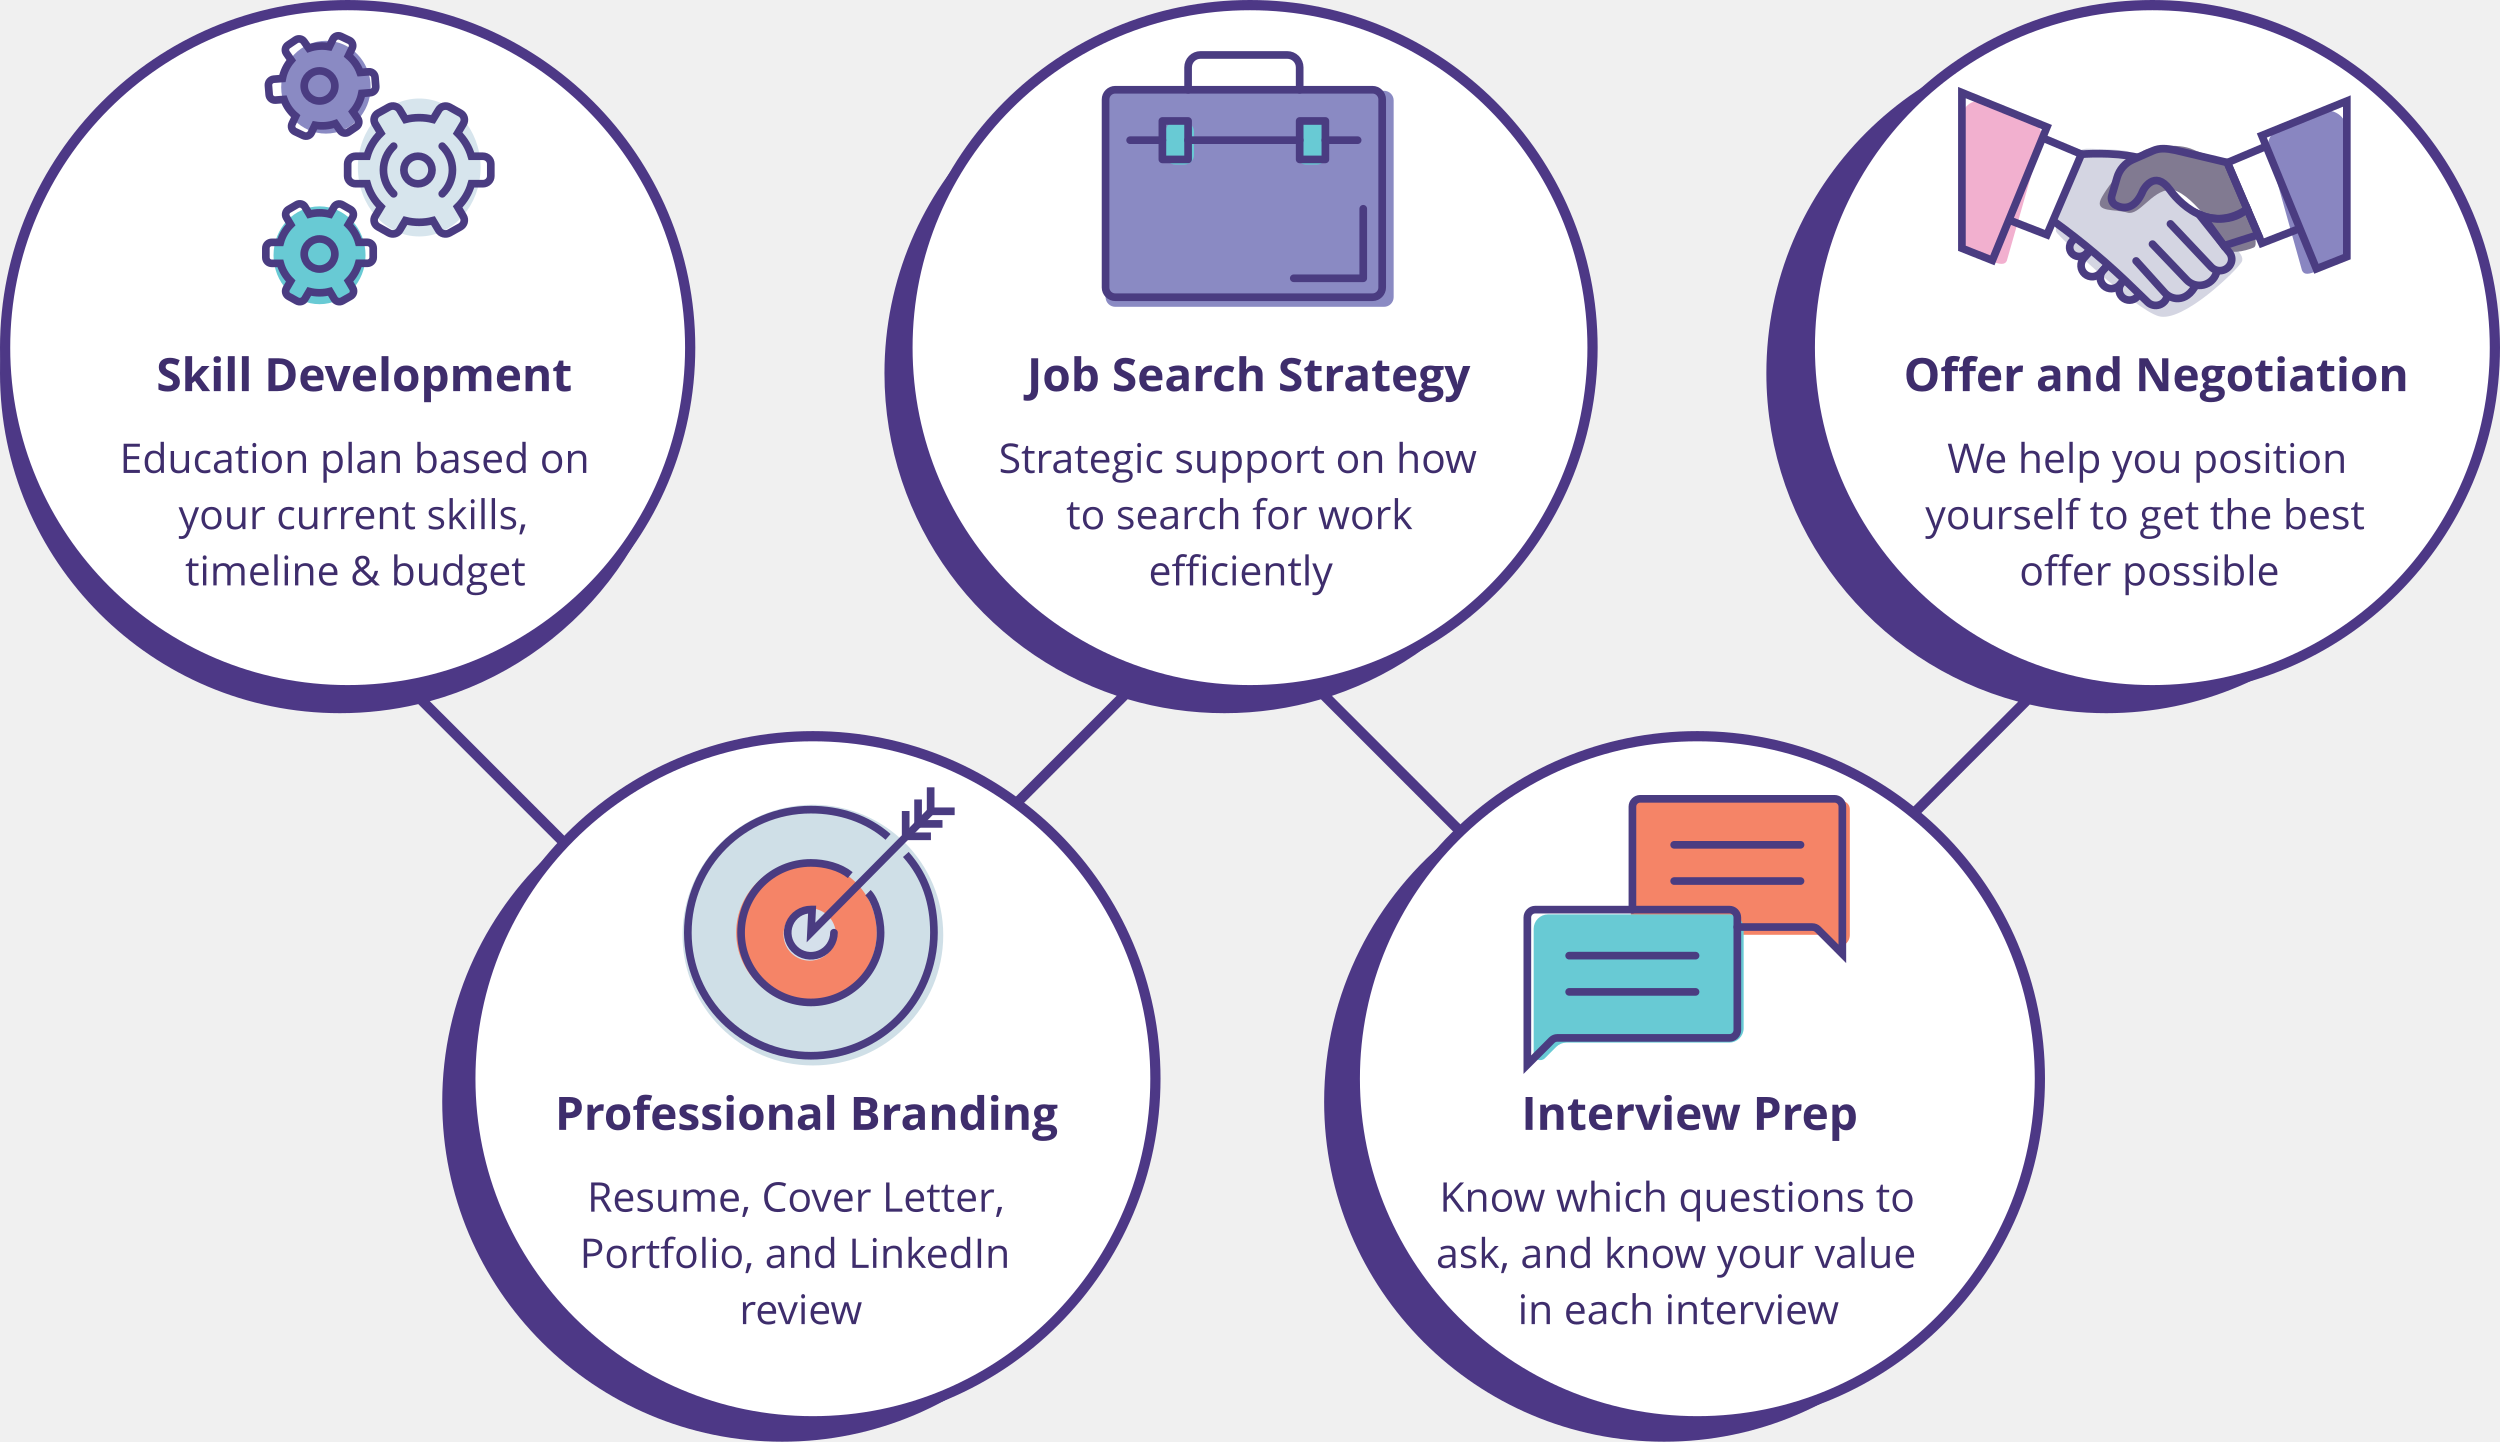
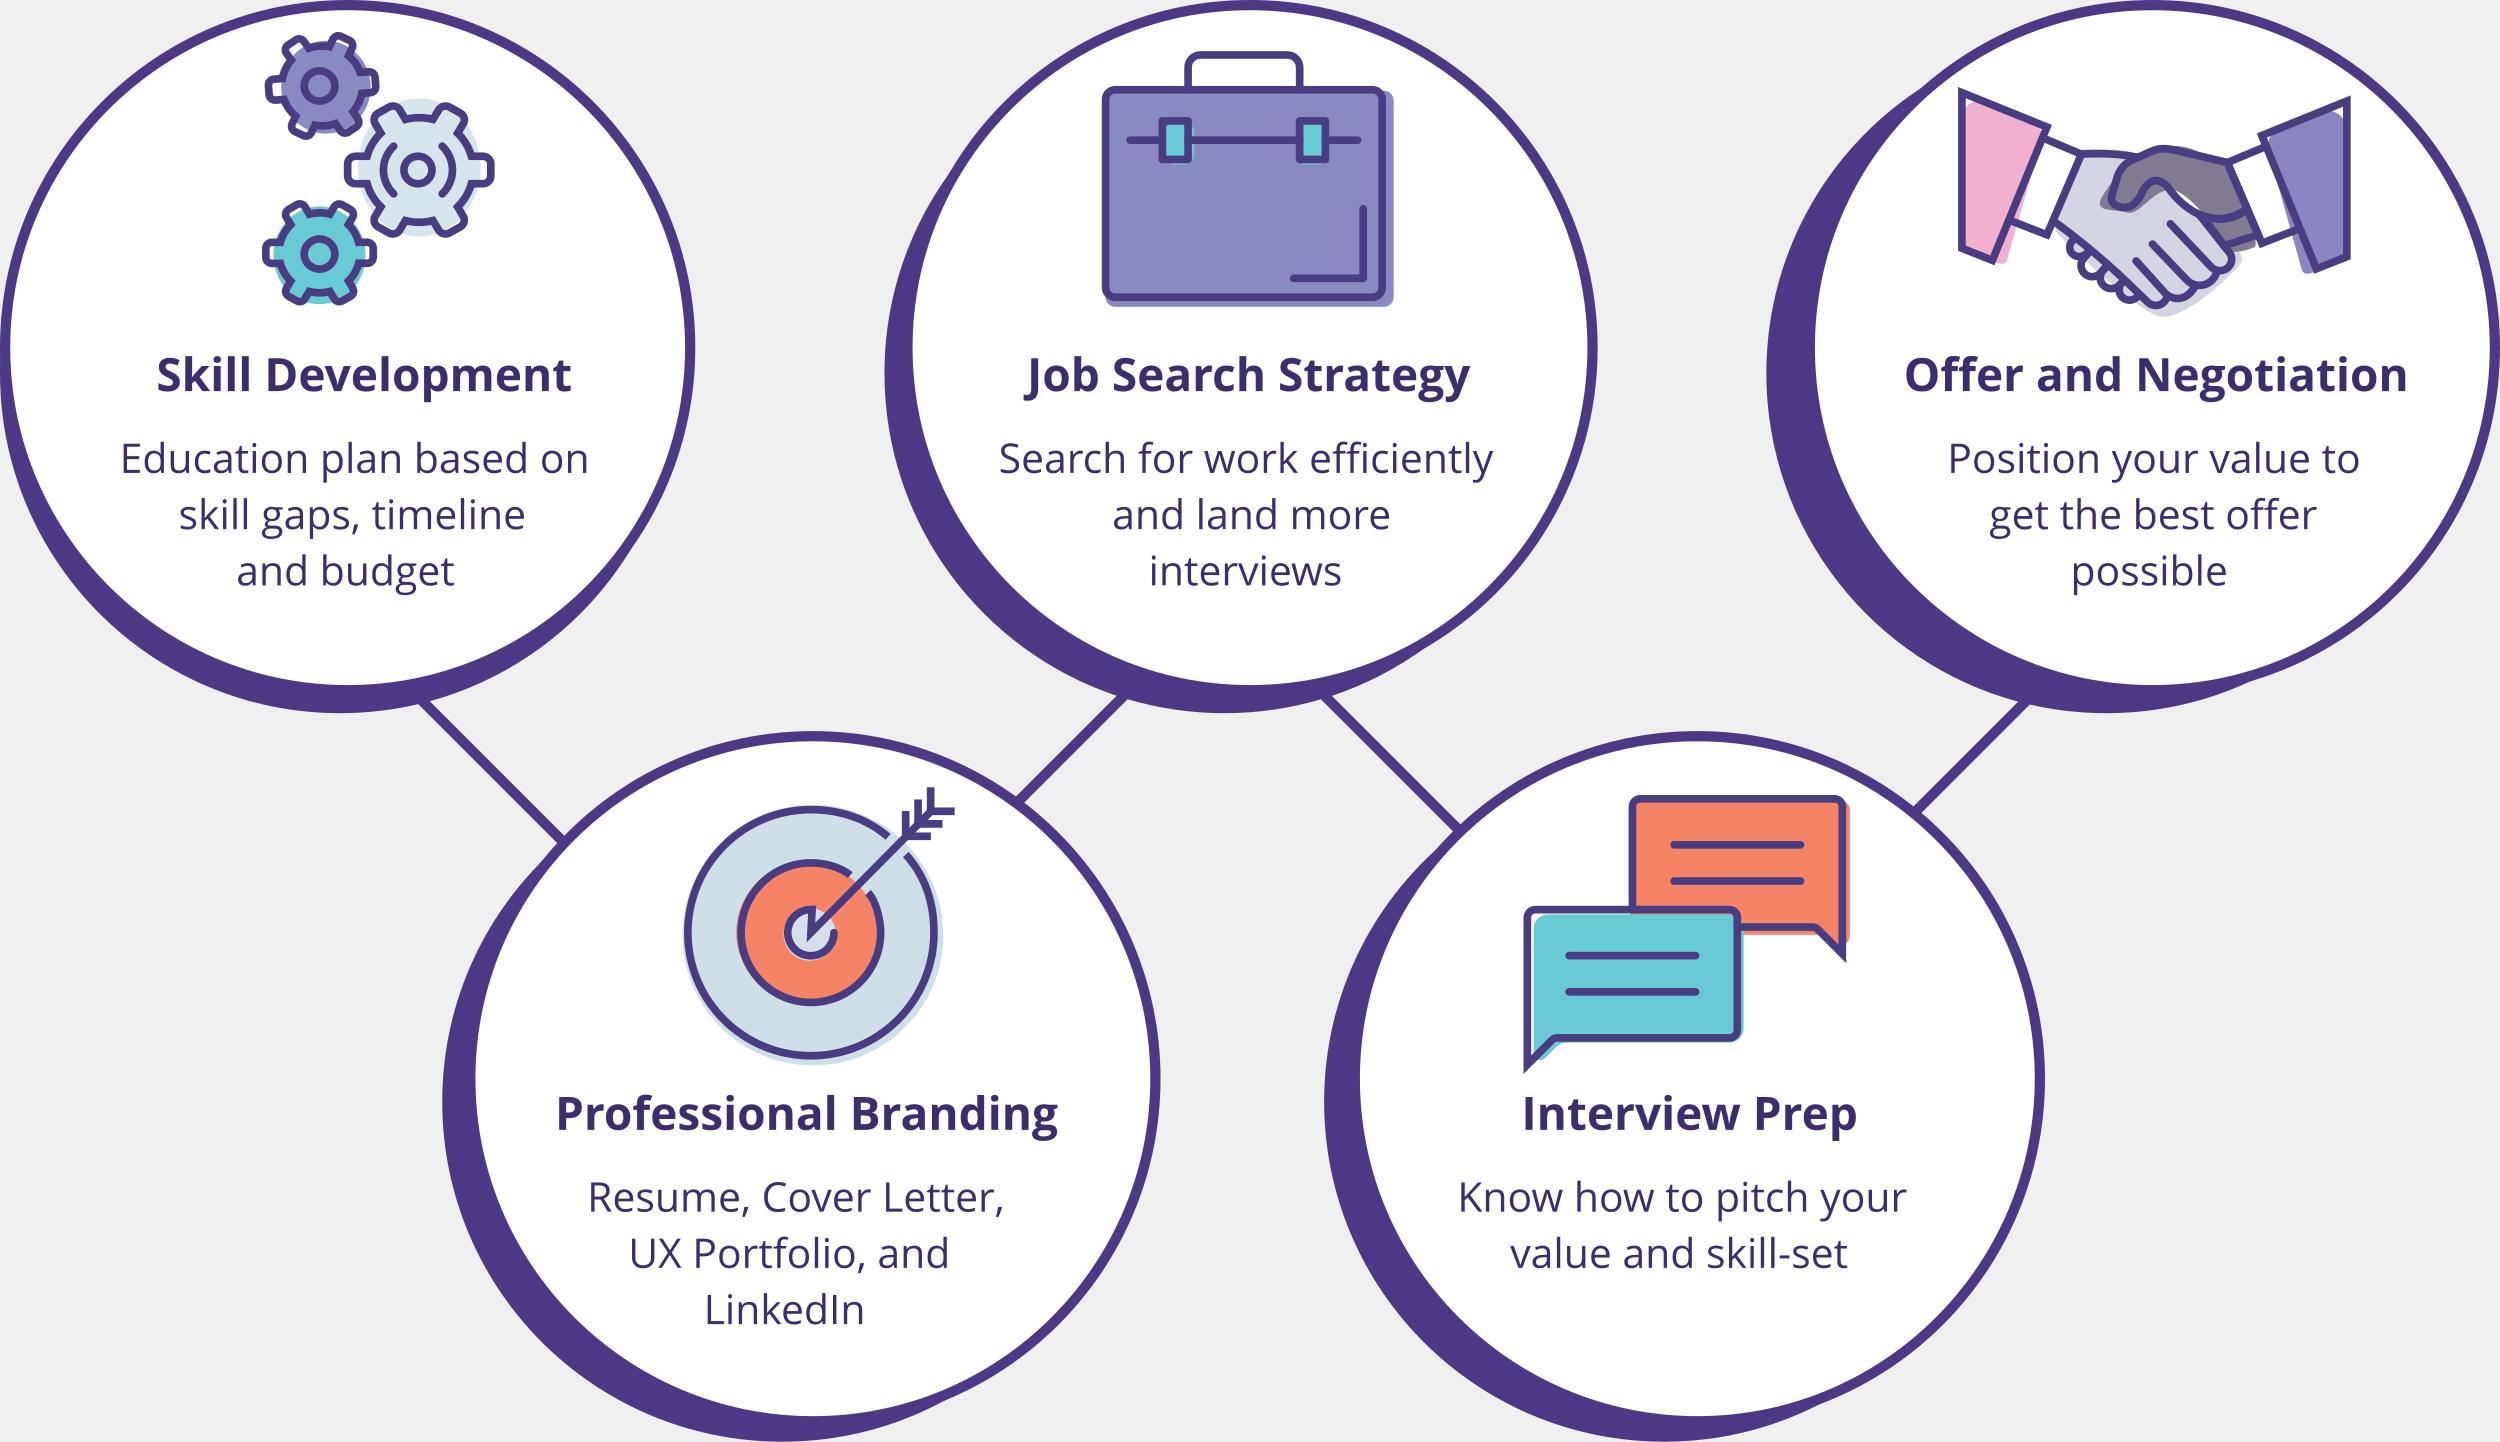
<svg xmlns="http://www.w3.org/2000/svg" width="978px" height="564px" viewBox="0 0 978 564" version="1.1">
  <defs />
  <g id="Page-1" stroke="none" stroke-width="1" fill="none" fill-rule="evenodd">
    <g id="Careeer-V3" transform="translate(-154, -2578)">
      <g id="Group-7" transform="translate(154, 2580)">
        <g id="Group-26-Copy" transform="translate(0, 11)" fill="#4D3886">
          <path d="M388.221,313.452 C419.144,337.805 439,375.584 439,418 C439,491.454 379.454,551 306,551 C232.546,551 173,491.454 173,418 C173,377.921 190.728,341.983 218.77,317.598 L163.628,262.456 C153.795,264.774 143.541,266 133,266 C59.546,266 0,206.454 0,133 C0,59.546 59.546,0 133,0 C206.454,0 266,59.546 266,133 C266,194.291 224.541,245.899 168.138,261.309 L221.839,315.01 C244.764,296.253 274.068,285 306,285 C335.589,285 362.92,294.662 385.012,311.003 L436.838,259.178 C384.05,241.547 346,191.717 346,133 C346,59.546 405.546,0 479,0 C552.454,0 612,59.546 612,133 C612,191.76 573.894,241.621 521.046,259.217 L572.474,310.645 C594.48,294.521 621.628,285 651,285 C683.147,285 712.631,296.406 735.625,315.391 L789.527,261.489 C732.785,246.303 691,194.531 691,133 C691,59.546 750.546,0 824,0 C897.454,0 957,59.546 957,133 C957,206.454 897.454,266 824,266 C813.704,266 803.681,264.83 794.057,262.616 L738.681,317.992 C766.462,342.368 784,378.136 784,418 C784,491.454 724.454,551 651,551 C577.546,551 518,491.454 518,418 C518,375.368 538.058,337.421 569.253,313.081 L516.741,260.569 C504.776,264.103 492.11,266 479,266 C465.846,266 453.139,264.091 441.139,260.534 L388.221,313.452 Z" id="Combined-Shape" />
        </g>
        <circle id="Oval-10" stroke="#4D3886" stroke-width="4" fill="#FFFFFF" cx="136" cy="134" r="134" />
        <circle id="Oval-10-Copy" stroke="#4D3886" stroke-width="4" fill="#FFFFFF" cx="489" cy="134" r="134" />
        <circle id="Oval-10-Copy-2" stroke="#4D3886" stroke-width="4" fill="#FFFFFF" cx="842" cy="134" r="134" />
        <circle id="Oval-10-Copy-3" stroke="#4D3886" stroke-width="4" fill="#FFFFFF" cx="664" cy="420" r="134" />
        <circle id="Oval-10-Copy-4" stroke="#4D3886" stroke-width="4" fill="#FFFFFF" cx="318" cy="420" r="134" />
        <text id="Interview-Prep" font-family="OpenSans-Bold, Open Sans" font-size="18" font-weight="bold" fill="#3E2D6C">
          <tspan x="595.179" y="440">Interview Prep</tspan>
        </text>
        <text id="Know-which-questions" font-family="OpenSans-SemiBold, Open Sans" font-size="16" font-weight="500" fill="#3E2D6C">
-           <tspan x="563.098" y="472">Know which questions to </tspan>
-           <tspan x="561.781" y="494">ask, and know your value </tspan>
-           <tspan x="593.738" y="516">in each interview</tspan>
+           <tspan x="570.098" y="472">Know how to pitch your </tspan>
+           <tspan x="590.781" y="494">value and skill-set</tspan>
        </text>
        <g id="Group-10" transform="translate(37, 132)" fill="#3E2D6C">
          <text id="Skill-Development" font-family="OpenSans-Bold, Open Sans" font-size="18" font-weight="bold">
            <tspan x="24.157" y="19">Skill Development</tspan>
          </text>
          <text id="Education-plan-based" font-family="OpenSans-SemiBold, Open Sans" font-size="16" font-weight="500">
            <tspan x="9.785" y="51">Education plan based on </tspan>
-             <tspan x="32.84" y="73">your current skills, </tspan>
-             <tspan x="35.391" y="95">timeline &amp; budget</tspan>
+             <tspan x="32.84" y="73">skill gaps, timeline</tspan>
+             <tspan x="55.391" y="95">and budget</tspan>
          </text>
        </g>
        <g id="Group-11" transform="translate(383, 132)" fill="#3E2D6C">
          <text id="Job-Search-Strategy" font-family="OpenSans-Bold, Open Sans" font-size="18" font-weight="bold">
            <tspan x="18.783" y="19">Job Search Strategy</tspan>
          </text>
          <text id="Strategic-support-on" font-family="OpenSans-SemiBold, Open Sans" font-size="16" font-weight="500">
-             <tspan x="7.672" y="51">Strategic support on how </tspan>
-             <tspan x="34.078" y="73">to search for work </tspan>
-             <tspan x="66.309" y="95">efficiently</tspan>
+             <tspan x="7.672" y="51">Search for work efficiently </tspan>
+             <tspan x="52.078" y="73">and land more </tspan>
+             <tspan x="66.309" y="95">interviews</tspan>
          </text>
        </g>
        <g id="Group-12" transform="translate(738, 132)" fill="#3E2D6C">
          <text id="Offer-and-Negotiatio" font-family="OpenSans-Bold, Open Sans" font-size="18" font-weight="bold">
            <tspan x="6.724" y="19">Offer and Negotiation</tspan>
          </text>
          <text id="We-help-you-position" font-family="OpenSans-SemiBold, Open Sans" font-size="16" font-weight="500">
-             <tspan x="23.758" y="51">We help you position </tspan>
-             <tspan x="15.148" y="73">yourself to get the best </tspan>
-             <tspan x="51.953" y="95">offer possible</tspan>
+             <tspan x="23.758" y="51">Position your value to</tspan>
+             <tspan x="40.148" y="73">get the best offer</tspan>
+             <tspan x="71.953" y="95">possible</tspan>
          </text>
        </g>
        <g id="Group-14" transform="translate(210, 421)" fill="#3E2D6C">
          <text id="Professional-Brandin" font-family="OpenSans-Bold, Open Sans" font-size="18" font-weight="bold">
            <tspan x="7.12" y="19">Professional Branding</tspan>
          </text>
          <text id="Resume,-Cover-Letter" font-family="OpenSans-SemiBold, Open Sans" font-size="16" font-weight="500">
            <tspan x="19.688" y="51">Resume, Cover Letter, </tspan>
-             <tspan x="16.793" y="73">Portfolio, and LinkedIn </tspan>
-             <tspan x="79.266" y="95">review</tspan>
+             <tspan x="35.793" y="73">UX Portfolio, and </tspan>
+             <tspan x="65.266" y="95">LinkedIn</tspan>
          </text>
        </g>
        <g id="Icon_SkillDevelopment" transform="translate(104, 12)">
          <ellipse id="Oval" fill="#D7E5ED" fill-rule="nonzero" cx="60" cy="51.519" rx="24" ry="26.986" />
          <ellipse id="Oval" fill="#68CAD4" fill-rule="nonzero" cx="21" cy="85.864" rx="18" ry="19.136" />
          <ellipse id="Oval" fill="#8A8AC3" fill-rule="nonzero" cx="23.5" cy="20.117" rx="17.5" ry="18.154" />
          <path d="M25.067,100.024 L26.744,102.873 C27.389,103.969 28.814,104.344 29.928,103.711 L33.121,101.894 C33.664,101.597 34.063,101.1 34.232,100.512 C34.4,99.924 34.323,99.294 34.018,98.762 L32.35,95.922 C34.259,93.993 35.628,91.61 36.323,89.006 L39.668,89.006 C40.956,89.006 42,87.979 42,86.712 L42,83.087 C42,81.82 40.956,80.793 39.668,80.793 L36.323,80.793 C35.608,78.182 34.214,75.798 32.278,73.877 L33.946,71.037 C34.251,70.505 34.328,69.875 34.16,69.288 C33.992,68.7 33.592,68.202 33.049,67.905 L29.857,66.088 C29.316,65.788 28.676,65.712 28.078,65.878 C27.48,66.043 26.975,66.436 26.673,66.97 L25.067,69.775 C22.42,69.101 19.642,69.101 16.996,69.775 L15.318,66.926 C15.016,66.392 14.511,65.999 13.913,65.834 C13.315,65.668 12.675,65.744 12.135,66.044 L8.906,67.923 C7.792,68.557 7.411,69.958 8.054,71.054 L9.722,73.895 C7.783,75.814 6.389,78.198 5.677,80.811 L2.332,80.811 C1.713,80.809 1.118,81.049 0.68,81.48 C0.243,81.911 -0.002,82.495 1.74061287e-05,83.104 L1.74061287e-05,86.73 C-0.002,87.339 0.243,87.924 0.68,88.354 C1.118,88.785 1.713,89.026 2.332,89.024 L5.677,89.024 C6.389,91.637 7.783,94.021 9.722,95.94 L8.054,98.798 C7.411,99.894 7.792,101.296 8.906,101.929 L12.108,103.711 C13.222,104.344 14.647,103.969 15.291,102.873 L16.969,100.024 C19.624,100.703 22.412,100.703 25.067,100.024 Z" id="Shape" stroke="#4A3C81" stroke-width="3" />
          <path d="M65.376,72.293 L67.6,76.025 C68.012,76.714 68.691,77.217 69.486,77.422 C70.282,77.627 71.129,77.518 71.841,77.118 L76.092,74.741 C76.803,74.343 77.323,73.688 77.535,72.919 C77.747,72.151 77.634,71.333 77.221,70.645 L75.033,66.93 C77.607,64.412 79.461,61.29 80.414,57.871 L84.897,57.871 C86.611,57.871 88,56.526 88,54.868 L88,50.13 C88,48.472 86.611,47.127 84.897,47.127 L80.414,47.127 C79.458,43.714 77.605,40.598 75.033,38.085 L77.248,34.371 C77.661,33.681 77.774,32.862 77.562,32.092 C77.35,31.322 76.831,30.665 76.118,30.266 L71.868,27.897 C71.156,27.497 70.309,27.388 69.513,27.593 C68.718,27.798 68.039,28.301 67.627,28.99 L65.376,32.704 C61.848,31.813 58.143,31.813 54.615,32.704 L52.391,28.973 C51.978,28.28 51.294,27.776 50.494,27.574 C49.694,27.372 48.843,27.488 48.132,27.897 L43.882,30.266 C43.169,30.665 42.65,31.322 42.438,32.092 C42.226,32.862 42.339,33.681 42.752,34.371 L44.967,38.085 C42.392,40.595 40.537,43.712 39.586,47.127 L35.103,47.127 C33.389,47.127 32,48.472 32,50.13 L32,54.885 C32.005,55.685 32.339,56.449 32.928,57.01 C33.517,57.57 34.313,57.88 35.139,57.871 L39.622,57.871 C40.573,61.286 42.427,64.403 45.002,66.913 L42.752,70.645 C42.34,71.334 42.229,72.153 42.442,72.921 C42.656,73.69 43.177,74.345 43.89,74.741 L48.132,77.118 C48.843,77.518 49.689,77.627 50.483,77.421 C51.277,77.216 51.954,76.714 52.364,76.025 L54.588,72.293 C58.125,73.189 61.84,73.189 65.376,72.293 Z" id="Shape" stroke="#4A3C81" stroke-width="3" />
          <path d="M37.54,22.539 L40.86,22.275 C41.474,22.228 42.044,21.941 42.445,21.479 C42.845,21.016 43.042,20.416 42.993,19.809 L42.707,16.191 C42.603,14.93 41.486,13.99 40.208,14.086 L36.898,14.342 C35.979,11.803 34.404,9.544 32.329,7.791 L33.757,4.841 C34.306,3.703 33.819,2.341 32.668,1.794 L29.348,0.218 C28.185,-0.32 26.8,0.172 26.252,1.319 L24.824,4.26 C22.138,3.779 19.371,3.991 16.793,4.876 L14.901,2.199 C14.172,1.159 12.728,0.896 11.671,1.61 L8.645,3.643 C7.591,4.363 7.324,5.787 8.048,6.831 L9.93,9.534 C8.169,11.593 6.974,14.064 6.459,16.71 L3.14,16.974 C1.864,17.073 0.909,18.172 1.007,19.431 L1.301,23.05 C1.401,24.309 2.515,25.25 3.791,25.154 L7.102,24.899 C8.021,27.438 9.595,29.696 11.671,31.45 L10.279,34.417 C10.013,34.964 9.98,35.594 10.186,36.165 C10.392,36.737 10.82,37.204 11.376,37.464 L14.687,39.031 C15.845,39.572 17.229,39.088 17.783,37.948 L19.202,34.989 C21.888,35.469 24.655,35.257 27.233,34.373 L29.107,37.067 C29.836,38.107 31.28,38.371 32.338,37.657 L35.363,35.606 C35.873,35.263 36.223,34.734 36.336,34.135 C36.448,33.536 36.313,32.918 35.961,32.418 L34.078,29.715 C35.839,27.657 37.032,25.185 37.54,22.539 Z" id="Shape" stroke="#4A3C81" stroke-width="3" />
          <ellipse id="Oval" stroke="#4A3C81" stroke-width="3" cx="21" cy="19.626" rx="6" ry="5.888" />
          <path d="M27,85.348 C26.985,82.099 24.292,79.476 20.982,79.486 C17.672,79.496 14.995,82.134 15,85.383 C15.005,88.631 17.69,91.262 21,91.262 C22.596,91.262 24.126,90.638 25.252,89.528 C26.378,88.418 27.007,86.914 27,85.348 Z" id="Shape" stroke="#4A3C81" stroke-width="3" />
          <ellipse id="Oval" stroke="#4A3C81" stroke-width="3" cx="59.5" cy="52.5" rx="5.5" ry="5.397" />
          <path d="M69,61.822 C71.561,59.35 73,55.997 73,52.5 C73,49.003 71.561,45.65 69,43.178" id="Shape" stroke="#4A3C81" stroke-width="3" stroke-linecap="round" />
          <path d="M50,43.178 C47.439,45.65 46,49.003 46,52.5 C46,55.997 47.439,59.35 50,61.822" id="Shape" stroke="#4A3C81" stroke-width="3" stroke-linecap="round" />
        </g>
        <g id="Icon_JobSearchStrategy" transform="translate(432, 19)">
          <rect id="Rectangle-path" fill="#8A8AC3" fill-rule="nonzero" x="0.5" y="14.51" width="112.7" height="84.52" rx="3.79" />
          <rect id="Rectangle-path" fill="#68CAD4" fill-rule="nonzero" x="23.95" y="26.71" width="11.15" height="16.67" rx="3.81" />
          <rect id="Rectangle-path" fill="#68CAD4" fill-rule="nonzero" x="75.46" y="26.71" width="11.15" height="16.67" rx="3.44" />
          <rect id="Rectangle-path" stroke="#4A3C81" stroke-width="3" stroke-linecap="round" stroke-linejoin="round" x="0.5" y="14.11" width="108.21" height="81.16" rx="3.79" />
          <path d="M76.43,14.11 L76.43,5.36 C76.43,4.071 75.918,2.835 75.007,1.923 C74.095,1.012 72.859,0.5 71.57,0.5 L37.64,0.5 C34.956,0.5 32.78,2.676 32.78,5.36 L32.78,14.11" id="Shape" stroke="#4A3C81" stroke-width="3" stroke-linecap="round" stroke-linejoin="round" />
          <path d="M86.49,33.84 L99.11,33.84" id="Shape" stroke="#4A3C81" stroke-width="3" stroke-linecap="round" stroke-linejoin="round" />
          <path d="M32.78,33.84 L76.43,33.84" id="Shape" stroke="#4A3C81" stroke-width="3" stroke-linecap="round" stroke-linejoin="round" />
          <path d="M10.1,33.84 L22.72,33.84" id="Shape" stroke="#4A3C81" stroke-width="3" stroke-linecap="round" stroke-linejoin="round" />
          <rect id="Rectangle-path" stroke="#4A3C81" stroke-width="3" stroke-linecap="round" stroke-linejoin="round" x="22.72" y="26.32" width="10.06" height="15.04" />
          <rect id="Rectangle-path" stroke="#4A3C81" stroke-width="3" stroke-linecap="round" stroke-linejoin="round" x="76.43" y="26.32" width="10.06" height="15.04" />
          <polyline id="Shape" stroke="#4A3C81" stroke-width="3" stroke-linecap="round" stroke-linejoin="round" points="74.12 87.86 101.3 87.86 101.3 60.67" />
        </g>
        <g id="Icon_ProfessionalBranding" transform="translate(267, 306)">
          <circle id="Oval" fill="#CFDFE7" fill-rule="nonzero" cx="51" cy="57.81" r="51" />
          <circle id="Oval" fill="#F58467" fill-rule="nonzero" cx="48.5" cy="56.81" r="27.5" />
          <circle id="Oval" fill="#D5E0EB" fill-rule="nonzero" cx="49.75" cy="57.56" r="10.25" />
          <path d="M87.36,26.27 C95.15,35.04 98.36,45.27 98.36,56.87 C98.36,83.454 76.811,105.006 50.227,105.01 C23.642,105.014 2.087,83.468 2.08,56.883 C2.073,30.299 23.616,8.741 50.2,8.73 C61.51,8.73 72.27,12.28 80.41,19.4" id="Shape" stroke="#4A3C81" stroke-width="3" />
          <path d="M72.56,41.22 C75.4,43.98 77.49,51.15 77.49,56.87 C77.484,71.941 65.264,84.154 50.193,84.15 C35.123,84.146 22.908,71.927 22.91,56.857 C22.912,41.786 35.129,29.57 50.2,29.57 C55.69,29.57 61.65,31.13 65.62,34.35" id="Shape" stroke="#4A3C81" stroke-width="3" />
          <path d="M92.15,14.26 L92.15,4.75" id="Shape" stroke="#4A3C81" stroke-width="3" />
          <path d="M87.3,18.78 L87.3,9.27" id="Shape" stroke="#4A3C81" stroke-width="3" />
          <path d="M97.07,9.51 L97.07,0" id="Shape" stroke="#4A3C81" stroke-width="3" />
          <path d="M92.19,14.31 L101.7,14.31" id="Shape" stroke="#4A3C81" stroke-width="3" />
          <path d="M87.68,19.16 L97.18,19.16" id="Shape" stroke="#4A3C81" stroke-width="3" />
          <path d="M96.95,9.38 L106.46,9.38" id="Shape" stroke="#4A3C81" stroke-width="3" />
          <path d="M59.25,56.87 C59.246,60.534 57.033,63.834 53.645,65.229 C50.256,66.623 46.362,65.837 43.779,63.238 C41.197,60.638 40.437,56.738 41.854,53.36 C43.271,49.981 46.586,47.79 50.25,47.81 L50.7,47.81 L50.25,56.81 L97.07,9.51" id="Shape" stroke="#4A3C81" stroke-width="3" stroke-linecap="round" />
        </g>
        <g id="Icon_InterviewPrep" transform="translate(597, 310)">
          <path d="M83.822,53.689 L114.42,53.689 C115.271,53.688 116.088,54.027 116.689,54.63 L119.026,56.967 C120.303,58.245 122.223,58.628 123.892,57.939 C125.561,57.249 126.651,55.623 126.654,53.817 L126.654,4.557 C126.654,2.793 125.227,1.363 123.464,1.357 L44.219,1.357 C43.363,1.346 42.539,1.679 41.931,2.28 C41.322,2.881 40.98,3.701 40.98,4.557 L40.98,46.557" id="Shape" fill="#F58467" fill-rule="nonzero" />
          <path d="M85.119,51.341 L85.119,90.231 C85.119,93.345 82.597,95.871 79.483,95.877 L15.77,95.877 C14.283,95.885 12.859,96.479 11.808,97.531 L7.4,101.949 C6.666,102.709 5.543,102.943 4.567,102.542 C3.59,102.14 2.958,101.182 2.972,100.126 L2.972,51.341 C2.977,48.227 5.503,45.705 8.618,45.705 L79.483,45.705 C82.596,45.705 85.119,48.228 85.119,51.341 Z" id="Shape" fill="#68CAD4" fill-rule="nonzero" />
          <path d="M107.367,18.494 L57.928,18.494" id="Shape" stroke="#4A3C81" stroke-width="3" stroke-linecap="round" />
          <path d="M57.928,32.669 L107.367,32.669" id="Shape" stroke="#4A3C81" stroke-width="3" stroke-linecap="round" />
          <path d="M82.643,50.667 L111.993,50.667 C112.807,50.669 113.588,50.993 114.163,51.569 L123.722,61.148 L123.722,3.556 C123.722,2.744 123.399,1.966 122.825,1.392 C122.251,0.818 121.473,0.495 120.661,0.495 L44.635,0.495 C42.956,0.512 41.604,1.877 41.604,3.556 L41.604,43.852" id="Shape" stroke="#4A3C81" stroke-width="3" stroke-linecap="round" />
          <path d="M16.85,61.851 L66.299,61.851" id="Shape" stroke="#4A3C81" stroke-width="3" stroke-linecap="round" />
          <path d="M66.299,76.026 L16.85,76.026" id="Shape" stroke="#4A3C81" stroke-width="3" stroke-linecap="round" />
          <path d="M82.643,46.913 L82.643,90.964 C82.643,91.775 82.32,92.554 81.746,93.128 C81.172,93.702 80.394,94.025 79.582,94.025 L12.224,94.025 C11.41,94.026 10.629,94.35 10.054,94.926 L0.495,104.505 L0.495,46.913 C0.501,45.225 1.868,43.858 3.556,43.852 L79.582,43.852 C80.394,43.852 81.172,44.175 81.746,44.749 C82.32,45.323 82.643,46.101 82.643,46.913 Z" id="Shape" stroke="#4A3C81" stroke-width="3" stroke-linecap="round" />
        </g>
        <g id="Icon_OfferAndNegotiation" transform="translate(767, 34)">
          <path d="M0.5,10.11 L0.5,56.59 C0.5,59.324 2.169,61.782 4.71,62.79 L6.28,63.41 C9.68,64.76 16.68,69.41 18.07,66.01 L31.23,19.89 C31.902,18.25 31.892,16.41 31.203,14.777 C30.514,13.144 29.203,11.853 27.56,11.19 L9.67,3.93 C7.615,3.099 5.281,3.344 3.442,4.583 C1.604,5.822 0.501,7.893 0.5,10.11 Z" id="Shape" fill="#F2B0CF" fill-rule="nonzero" />
          <path d="M151.08,14.91 L151.08,59.2 C151.08,62.349 149.158,65.18 146.23,66.34 C142.32,67.89 135.13,73.68 133.54,69.78 L120.74,24.13 C119.147,20.203 121.035,15.728 124.96,14.13 L140.51,7.82 C142.874,6.865 145.557,7.144 147.674,8.564 C149.791,9.984 151.067,12.361 151.08,14.91 Z" id="Shape" fill="#8986C1" fill-rule="nonzero" />
          <path d="M45.2,25.2 C46.43,21.41 49.4,22.2 53.39,22.3 C57.86,22.4 63.25,22.64 65.07,23.15 C68.37,24.15 64.77,25.85 61.21,33.44 C57.65,41.03 57.6,46.88 62.32,46.44 C67.04,46 67.14,44.56 71.32,38.57 C75.5,32.58 80.58,31.74 81.83,38.29 C83.08,44.84 97.69,48.61 100.51,53.29 C103.33,57.97 111.83,63.18 109.94,66.48 C108.05,69.78 86.85,90.48 77.42,87.69 C67.99,84.9 38.8,57.06 37.39,54.7 C36.37,53 42,35 45.2,25.2 Z" id="Shape" fill="#D4D5E2" fill-rule="nonzero" />
          <path d="M73.57,22.15 C73.57,22.15 84.25,19.36 91.32,22.65 C98.39,25.94 104.79,24.54 107.14,32.55 C109.49,40.56 118,59.41 114.68,60.83 C111.36,62.25 104,64.09 103,60.1 C102,56.11 89.09,37.83 81.86,38.25 C74.63,38.67 69.86,48.57 65.2,47.16 C60.54,45.75 52.47,47.16 54.83,41.97 C57.19,36.78 68.85,22.63 73.57,22.15 Z" id="Shape" fill="#817A91" fill-rule="nonzero" />
          <path d="M112.11,45.79 C94.78,57.42 81.86,38.26 81.86,38.26 C75.73,29.89 71.35,38.55 71.35,38.55 C68.13,46.37 63.49,45.66 60.75,44.32 C59.373,43.617 58.696,42.031 59.14,40.55 L61.21,33.45 C62.113,30.329 64.349,27.766 67.32,26.45 L75.14,23.01 C77.93,21.78 80.51,22.06 83.96,22.76 L104.33,27.59 L112.11,45.79 Z" id="Shape" stroke="#4A3C81" stroke-width="3" />
          <path d="M116.41,55.85 L103,60.12 L94.59,48.4 C94.59,48.4 104.4,52.47 112.11,45.79 L116.41,55.85 Z" id="Shape" stroke="#4A3C81" stroke-width="3" />
          <polygon id="Shape" stroke="#4A3C81" stroke-width="3" points="0.5 0.23 0.5 61.13 12.41 65.85 33.76 13.71" />
          <polyline id="Shape" stroke="#4A3C81" stroke-width="3" points="32.04 17.93 47.25 24.33 33.76 55.85 18.88 50.06" />
          <polygon id="Shape" stroke="#4A3C81" stroke-width="3" points="151.08 3.52 151.08 64.43 139.17 69.15 117.82 17.01" />
          <polyline id="Shape" stroke="#4A3C81" stroke-width="3" points="119.54 21.22 104.33 27.63 117.82 59.15 132.7 53.36" />
          <path d="M93.59,48.32 L105.16,62.83 C106.041,63.943 106.29,65.43 105.82,66.77 C105.27,68.302 103.965,69.441 102.373,69.779 C100.78,70.117 99.125,69.607 98,68.43 L82.08,51.58" id="Shape" stroke="#4A3C81" stroke-width="3" stroke-linecap="round" />
          <path d="M75.06,59.5 L88.43,73.5 C90.104,75.256 92.576,76.006 94.944,75.478 C97.312,74.95 99.23,73.221 100,70.92 C100.028,70.841 100.051,70.761 100.07,70.68" id="Shape" stroke="#4A3C81" stroke-width="3" stroke-linecap="round" />
          <path d="M68.65,66.08 L79.71,78.35 C80.914,79.748 82.621,80.614 84.46,80.76 C86.55,80.87 89.19,80.07 91.46,76.44" id="Shape" stroke="#4A3C81" stroke-width="3" stroke-linecap="round" />
          <path d="M47.25,24.33 C47.25,24.33 59.42,23.33 69.35,25.6" id="Shape" stroke="#4A3C81" stroke-width="3" />
          <path d="M36.12,50.33 C47.414,58.464 58.071,67.446 68,77.2 L73.18,82.2 C74.378,83.363 76.118,83.774 77.709,83.268 C79.301,82.762 80.484,81.422 80.79,79.78 C80.786,79.733 80.786,79.687 80.79,79.64" id="Shape" stroke="#4A3C81" stroke-width="3" />
          <path d="M44.9,56.91 L43.54,58.43 C42.901,59.142 42.58,60.084 42.654,61.038 C42.728,61.993 43.189,62.875 43.93,63.48 C45.549,64.801 47.921,64.611 49.31,63.05 L50.64,61.55" id="Shape" stroke="#4A3C81" stroke-width="3" />
          <path d="M57.68,67.57 L54.68,70.83 C53.089,72.57 50.401,72.725 48.62,71.18 C47.741,70.419 47.201,69.339 47.121,68.179 C47.04,67.02 47.425,65.875 48.19,65 L51,61.83" id="Shape" stroke="#4A3C81" stroke-width="3" />
          <path d="M57.68,67.57 L55.75,69.68 C54.144,71.429 54.256,74.148 56,75.76 C57.739,77.38 60.461,77.291 62.09,75.56 L64.09,73.42" id="Shape" stroke="#4A3C81" stroke-width="3" />
          <path d="M70,79.1 L69,80.18 C67.437,81.788 64.868,81.833 63.25,80.28 C61.628,78.731 61.561,76.162 63.1,74.53 L63.87,73.72" id="Shape" stroke="#4A3C81" stroke-width="3" />
        </g>
      </g>
    </g>
  </g>
</svg>
